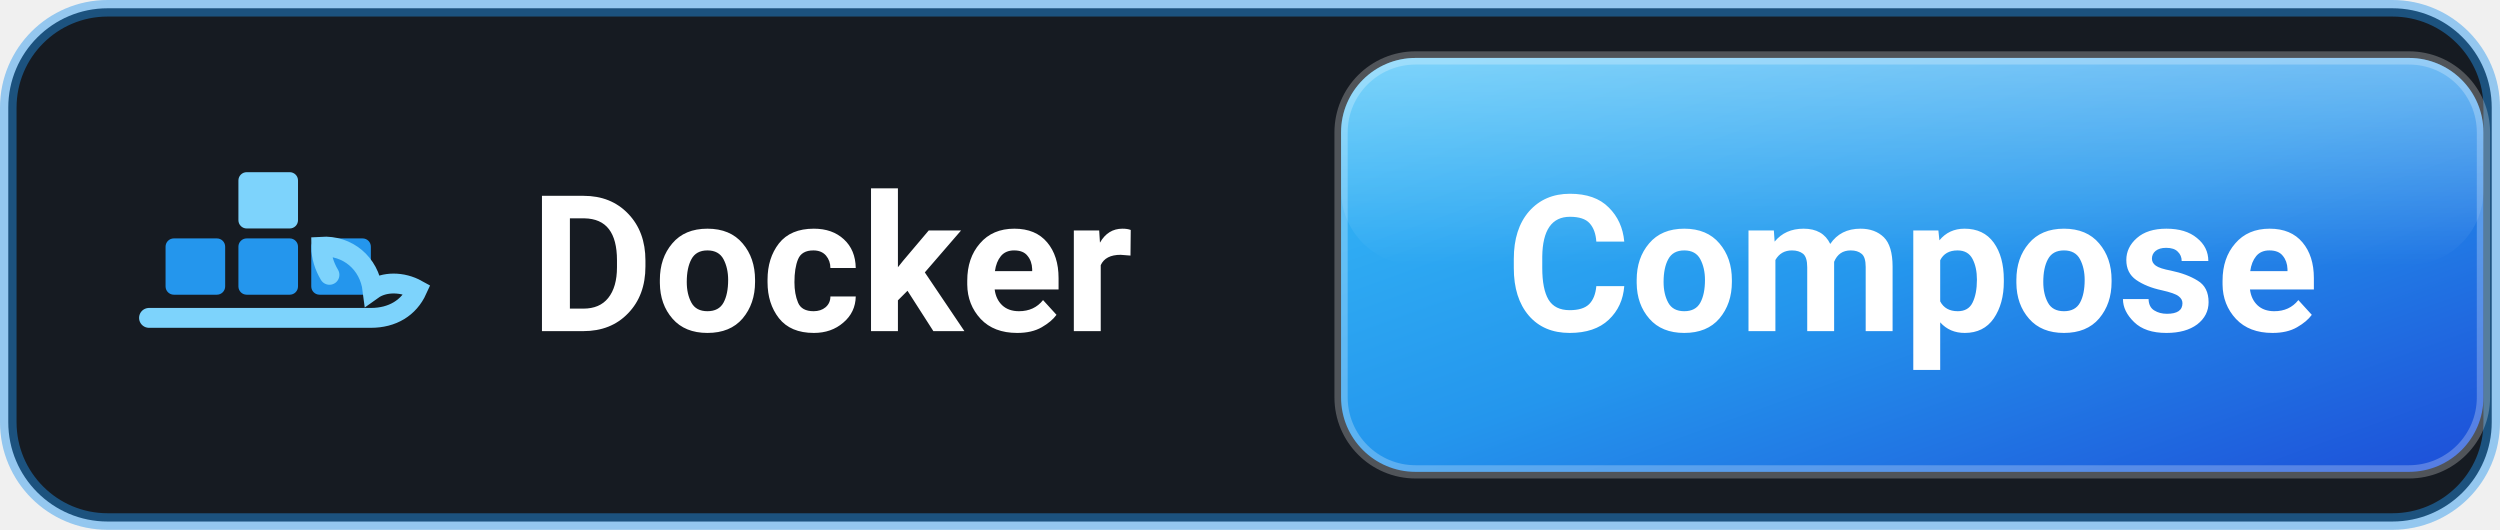
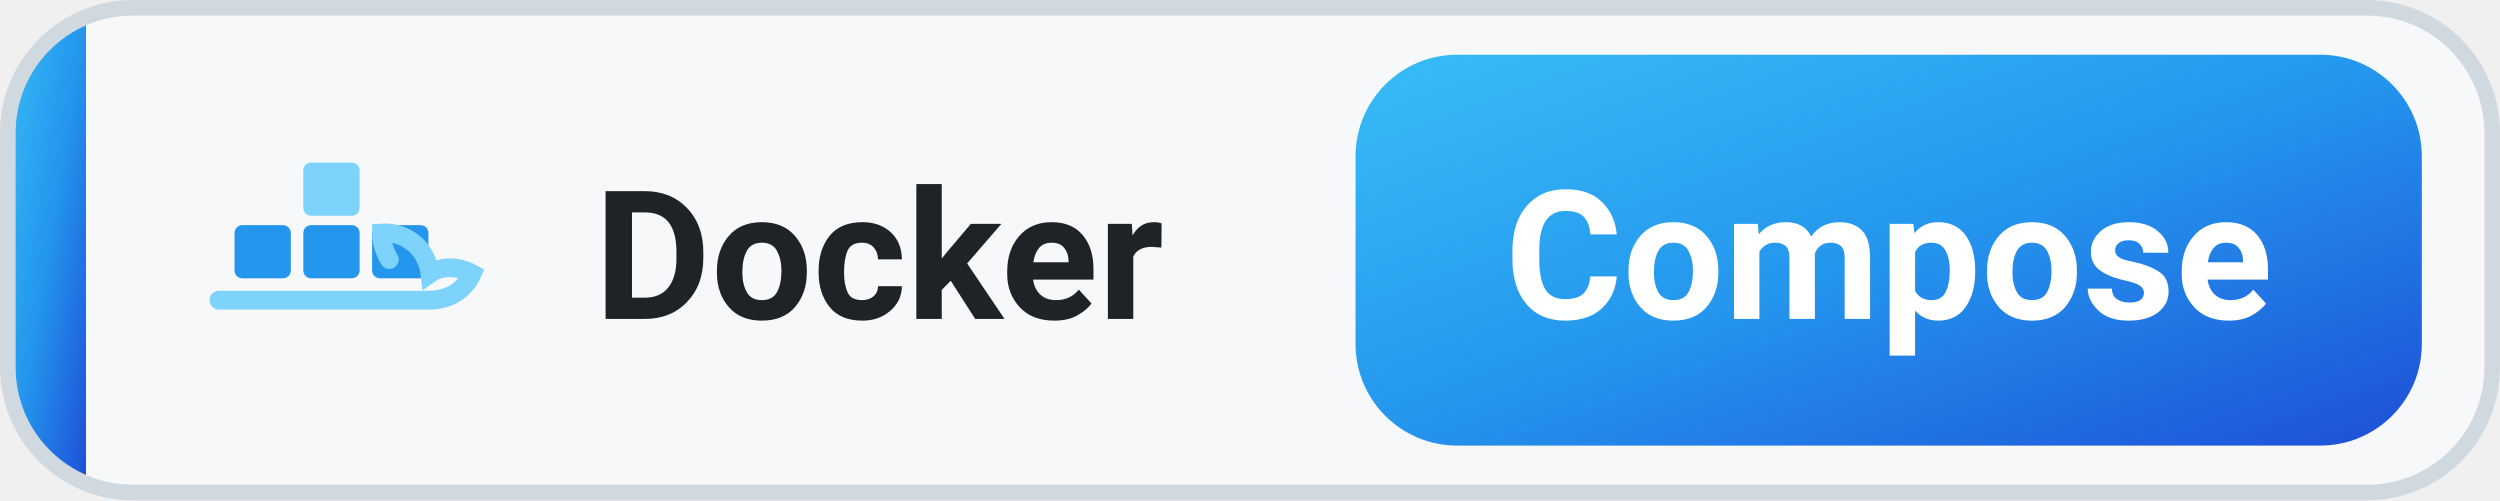
- <svg xmlns="http://www.w3.org/2000/svg" viewBox="0 0 151 32" width="151" height="32" fill="none">
+ <svg xmlns="http://www.w3.org/2000/svg" viewBox="0 0 159.9 32" width="159.9" height="32" fill="none" role="img" aria-label="Docker: Compose">
  <defs>
-     <linearGradient id="docker-grad" x1="0%" y1="0%" x2="100%" y2="100%">
+     <linearGradient id="docker-accent" x1="0%" y1="0%" x2="100%" y2="100%">
      <stop offset="0%" stop-color="#38BDF8" />
      <stop offset="50%" stop-color="#2496ED" />
      <stop offset="100%" stop-color="#1D4ED8" />
    </linearGradient>
-     <linearGradient id="docker-gloss" x1="0%" y1="0%" x2="0%" y2="100%">
-       <stop offset="0%" stop-color="#FFFFFF" stop-opacity="0.35" />
-       <stop offset="100%" stop-color="#FFFFFF" stop-opacity="0.0" />
-     </linearGradient>
+     <clipPath id="docker-clip">
+       <rect x="0.5" y="0.5" width="158.9" height="31" rx="8" />
+     </clipPath>
  </defs>
  <style>
-     .badge-label { font-family: -apple-system, BlinkMacSystemFont, 'Segoe UI', Roboto, Helvetica, Arial, sans-serif; font-size: 11.5px; font-weight: 600; fill: #FFFFFF; }
-     .badge-value { font-family: -apple-system, BlinkMacSystemFont, 'Segoe UI', Roboto, Helvetica, Arial, sans-serif; font-size: 11.5px; font-weight: 700; fill: #FFFFFF; }
+     text { font-family: -apple-system, BlinkMacSystemFont, 'Segoe UI', Roboto, Helvetica, Arial, sans-serif; font-size: 11.5px; }
+     .card { fill: #F6F8FA; }
+     .edge { stroke: #D1D9E0; }
+     .lbl { font-weight: 600; fill: #1F2328; }
+     .val { font-weight: 700; fill: #FFFFFF; }
+     @media (prefers-color-scheme: dark) {
+       .card { fill: #161B22; }
+       .edge { stroke: #30363D; }
+       .lbl { fill: #E6EDF3; }
+     }
  </style>
  <g>
-     <rect x="0.5" y="0.5" width="150" height="31" rx="6" fill="#161B22" stroke="rgba(36, 150, 237, 0.45)" stroke-width="1" />
-     <g transform="translate(8, 7)">
+     <rect class="card" x="0.5" y="0.5" width="158.9" height="31" rx="8" />
+     <g clip-path="url(#docker-clip)">
+       <rect x="0.5" y="0.5" width="5" height="31" fill="url(#docker-accent)" />
+     </g>
+     <g transform="translate(13, 7)">
      <rect x="2" y="7.4" width="3.6" height="3.4" rx="0.5" fill="#2496ED" />
      <rect x="6.4" y="7.4" width="3.6" height="3.4" rx="0.5" fill="#2496ED" />
      <rect x="10.8" y="7.4" width="3.6" height="3.4" rx="0.5" fill="#2496ED" />
      <rect x="6.4" y="3.4" width="3.6" height="3.4" rx="0.5" fill="#7DD3FC" />
      <path d="M1 12.2 h13.4 c1.3 0 2.3-0.6 2.8-1.7 -0.9-0.5-2-0.5-2.7 0 -0.2-1.6-1.5-2.7-3.1-2.6 0 0.6 0.2 1.2 0.5 1.7" fill="none" stroke="#7DD3FC" stroke-width="1.2" stroke-linecap="round" />
    </g>
-     <text x="32" y="20" class="badge-label">Docker</text>
-     <rect x="81" y="3.5" width="69" height="25" rx="4.5" fill="url(#docker-grad)" stroke="rgba(255,255,255,0.25)" stroke-width="0.8" />
-     <rect x="81" y="3.5" width="69" height="12.5" rx="4.5" fill="url(#docker-gloss)" />
-     <text x="115.5" y="20" text-anchor="middle" class="badge-value">Compose</text>
+     <text class="lbl" x="38" y="20.4">Docker</text>
+     <rect class="chip" x="86.7" y="3.5" width="68.2" height="25" rx="6.5" fill="url(#docker-accent)" />
+     <text class="val" x="120.8" y="20.4" text-anchor="middle">Compose</text>
+     <rect class="edge" x="0.5" y="0.5" width="158.9" height="31" rx="8" fill="none" />
  </g>
</svg>
